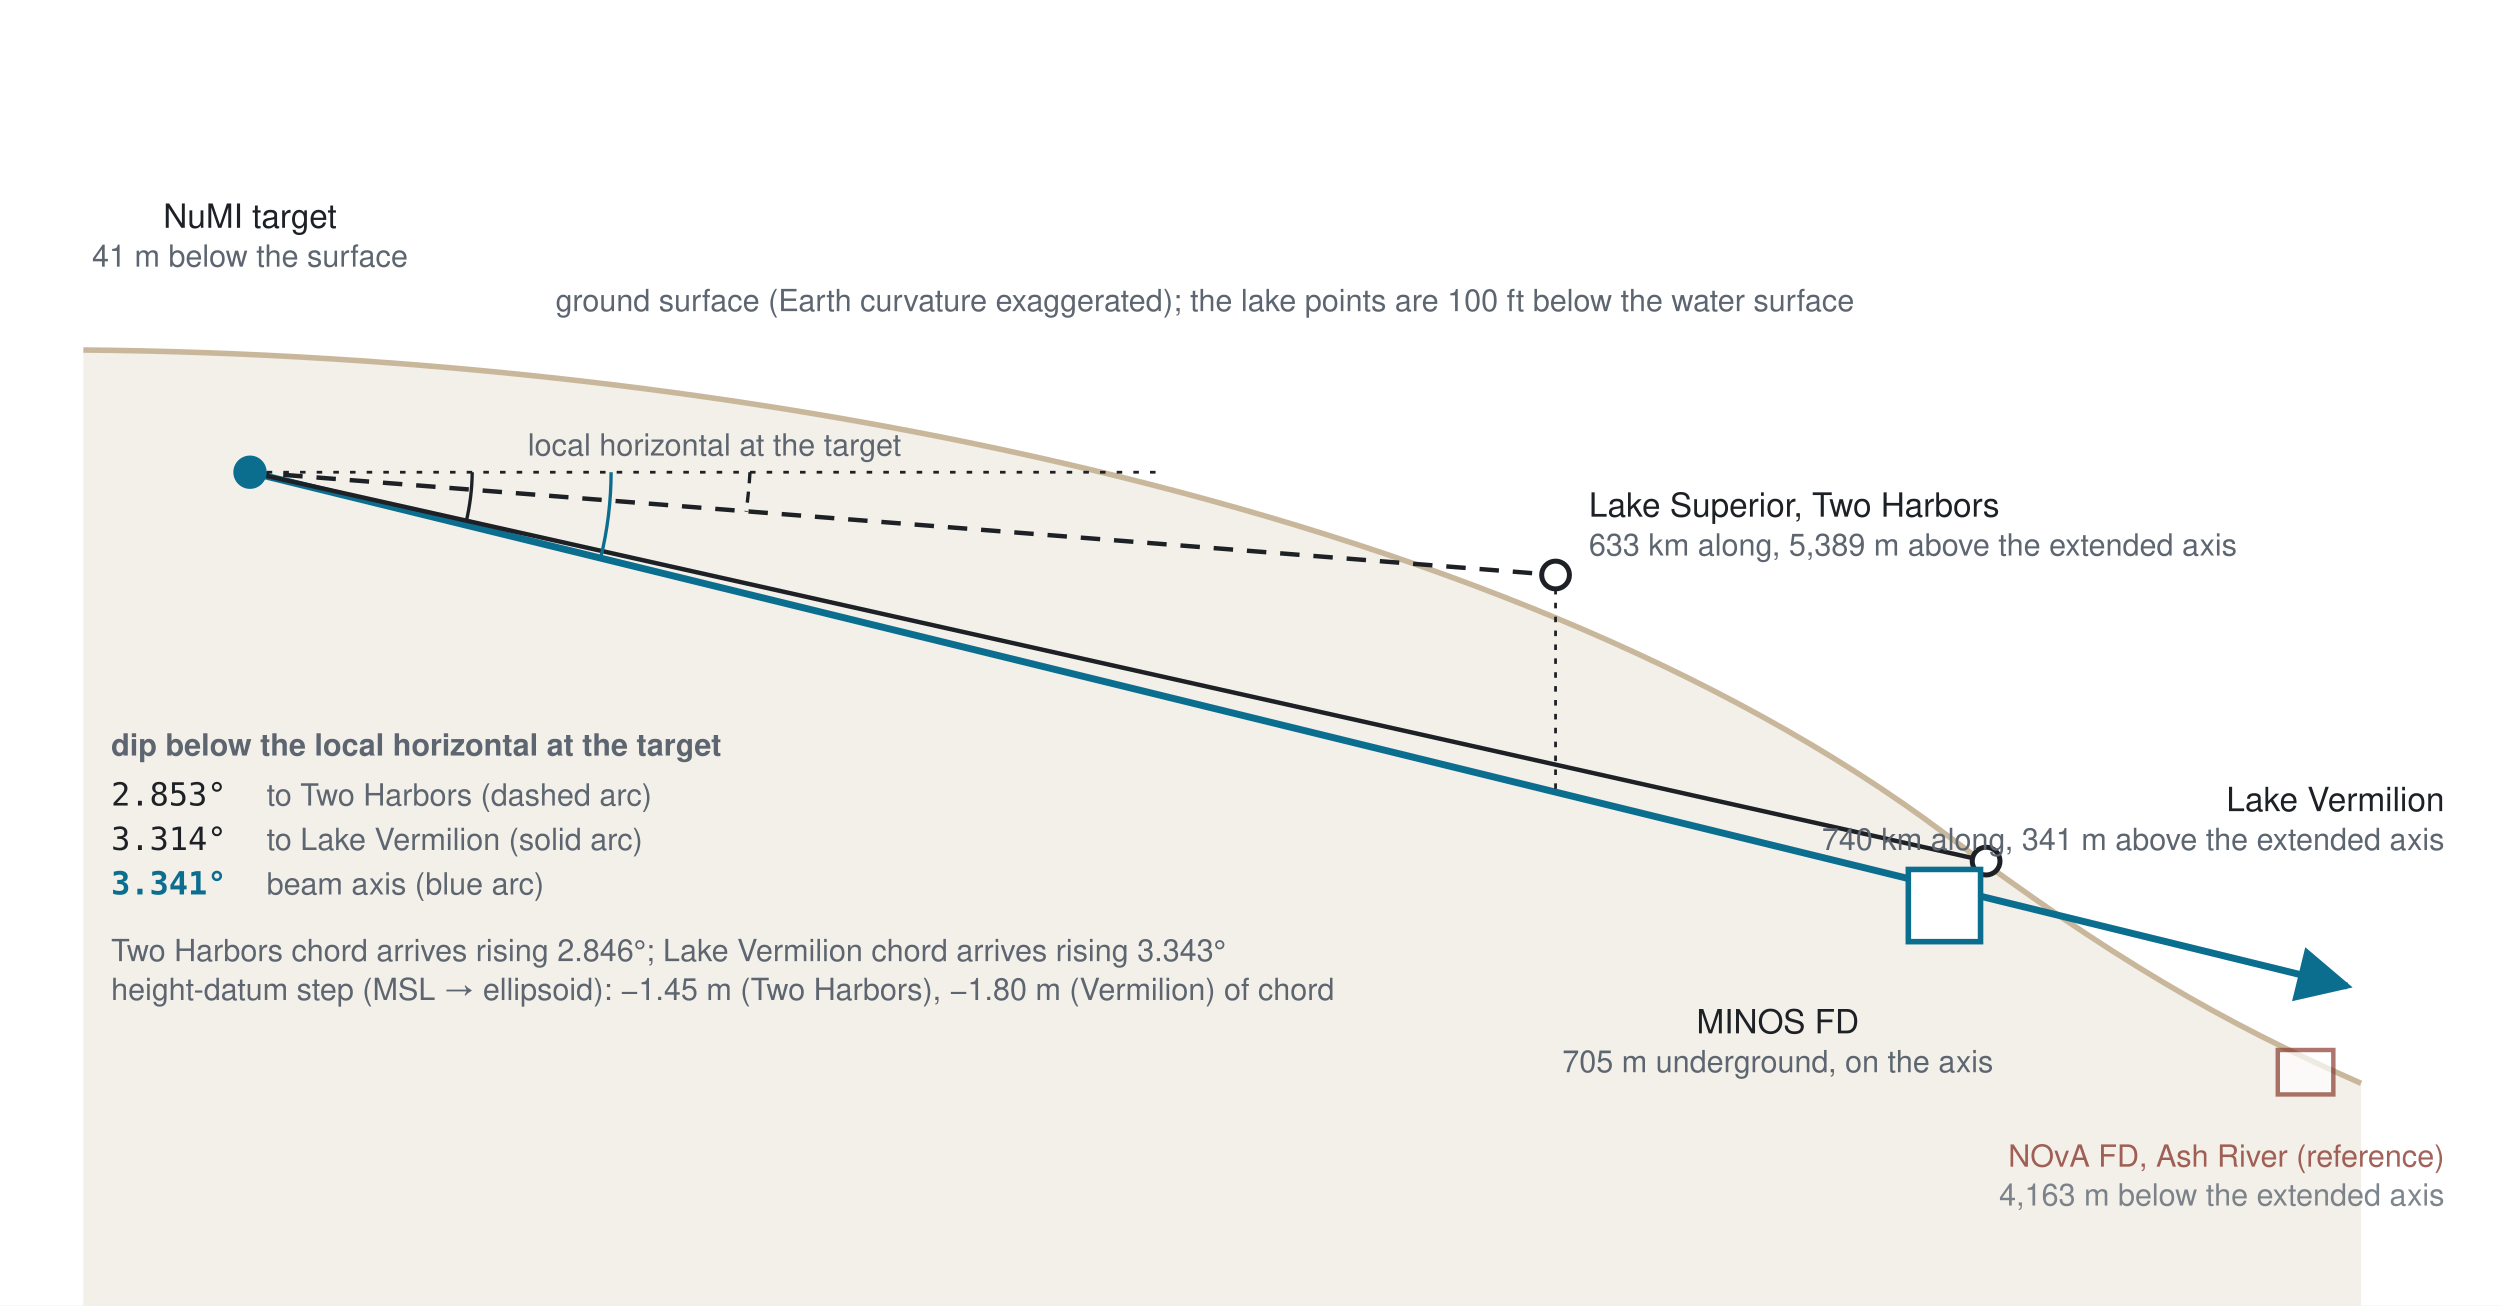
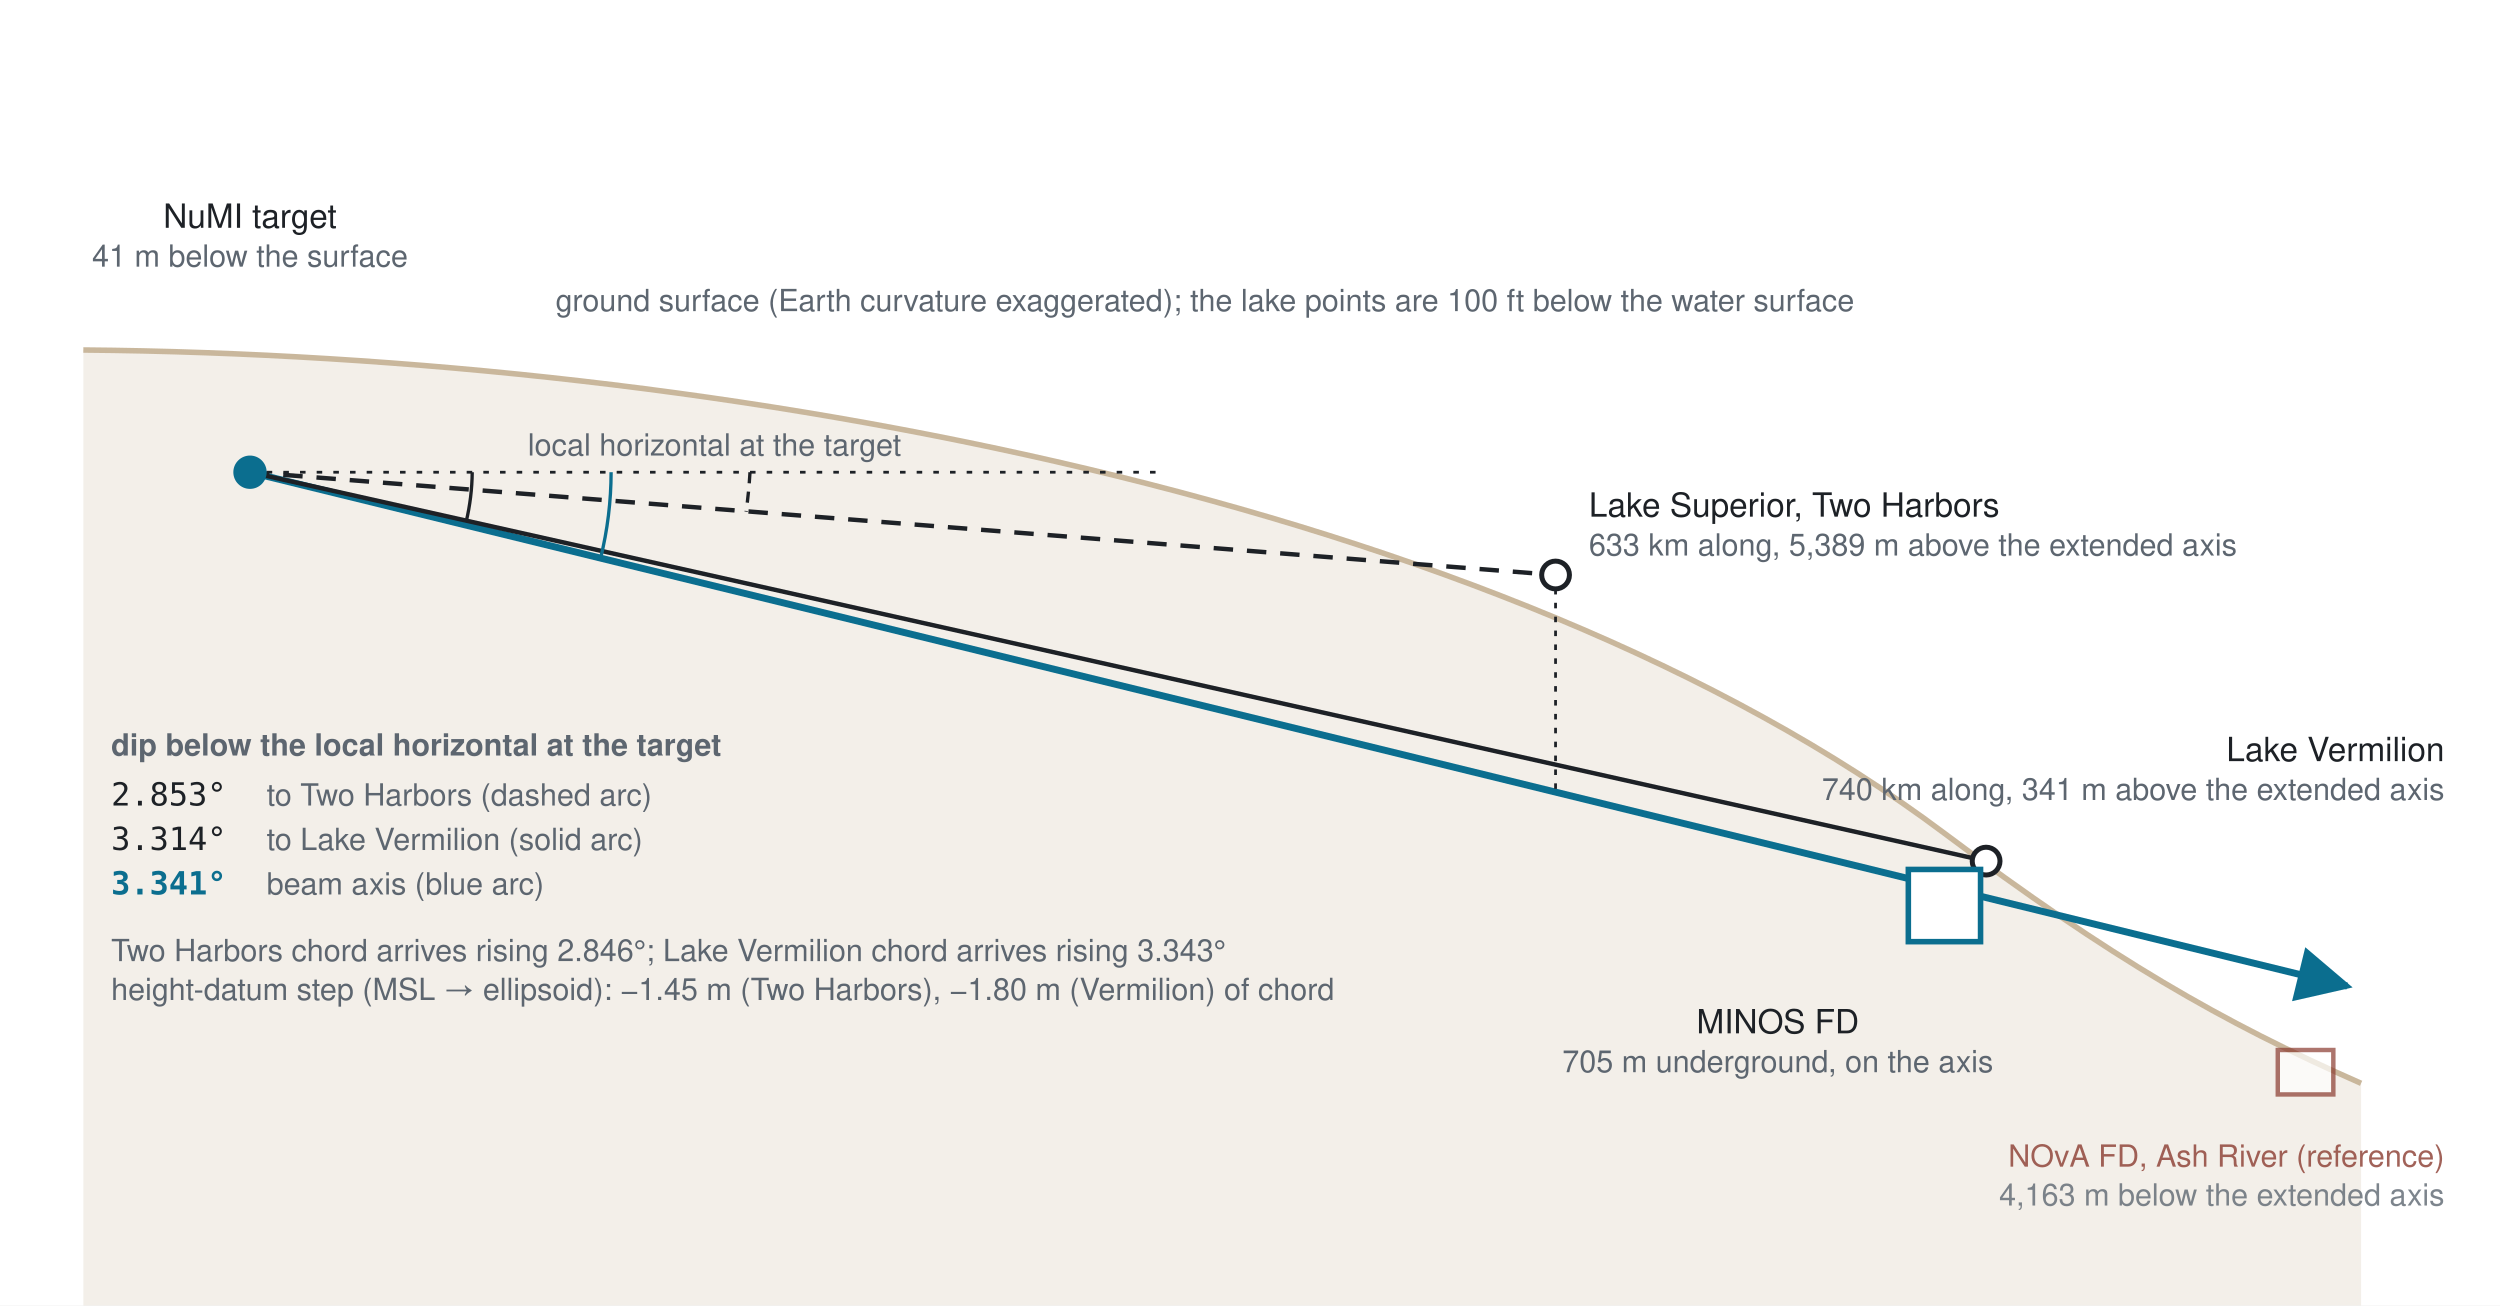
<svg xmlns="http://www.w3.org/2000/svg" width="900" height="470" viewBox="0 0 900 470" role="img" aria-label="Elevation view of the lake sites: both lie just under the ground surface above the extended beam axis, Two Harbors 5.4 km above the axis line at 633 km and Lake Vermilion 0.34 km above it at 740 km; the chords from the target dip 2.853 and 3.314 degrees against 3.341 degrees for the axis.">
  <style>
  svg { font-family: "IBM Plex Sans", "Helvetica Neue", Helvetica, Arial, sans-serif; }
  text { font-size: 12px; fill: #1d2126; }
  .small { font-size: 11px; fill: #5d6670; }
  .mono { font-family: "IBM Plex Mono", Menlo, Consolas, monospace; font-size: 11.5px; }
  .beam { stroke: #0b6e8f; }
  .beamtext { fill: #0b6e8f; font-weight: 600; }
  .fartext { fill: #8a3b2f; }
  .far { stroke: #8a3b2f; }
</style>
  <rect width="100%" height="100%" fill="#ffffff" />
  <defs>
    <marker id="arrbeamL2" viewBox="0 0 10 10" refX="9" refY="5" markerWidth="8" markerHeight="8" orient="auto-start-reverse">
      <path d="M 0 0 L 10 5 L 0 10 z" fill="#0b6e8f" />
    </marker>
  </defs>
  <path d="M 30 126 C 260 128, 540 180, 700 300 C 760 345, 800 368, 850 390 L 850 470 L 30 470 Z" fill="rgba(201,183,156,0.22)" stroke="none" />
  <path d="M 30 126 C 260 128, 540 180, 700 300 C 760 345, 800 368, 850 390" fill="none" stroke="#c9b79c" stroke-width="2" />
  <text class="small" x="200" y="112">ground surface (Earth curvature exaggerated); the lake points are 100 ft below the water surface</text>
  <line x1="90" y1="170" x2="420" y2="170" stroke="#1d2126" stroke-width="1" stroke-dasharray="2 4" />
  <text class="small" x="190" y="164">local horizontal at the target</text>
  <line class="beam" x1="90" y1="170" x2="845" y2="355" stroke-width="2.5" marker-end="url(#arrbeamL2)" />
  <line x1="90" y1="170" x2="560" y2="207" stroke="#1d2126" stroke-width="1.6" stroke-dasharray="7 5" />
  <line x1="90" y1="170" x2="715" y2="310" stroke="#1d2126" stroke-width="1.6" />
  <path d="M 270 170 A 180 180 0 0 1 268.6 184.2" fill="none" stroke="#1d2126" stroke-width="1.2" stroke-dasharray="4 3" />
  <path d="M 220 170 A 130 130 0 0 1 216.2 201.0" fill="none" stroke="#0b6e8f" stroke-width="1.2" />
  <path d="M 170 170 A 80 80 0 0 1 167.8 187.9" fill="none" stroke="#1d2126" stroke-width="1.2" />
  <text class="small" x="40" y="272" font-weight="600">dip below the local horizontal at the target</text>
  <text class="mono" x="40" y="290">2.853°</text>
  <text class="small" x="96" y="290">to Two Harbors (dashed arc)</text>
  <text class="mono" x="40" y="306">3.314°</text>
  <text class="small" x="96" y="306">to Lake Vermilion (solid arc)</text>
  <text class="mono beamtext" x="40" y="322">3.341°</text>
  <text class="small" x="96" y="322">beam axis (blue arc)</text>
  <text class="small" x="40" y="346">Two Harbors chord arrives rising 2.846°; Lake Vermilion chord arrives rising 3.343°</text>
  <text class="small" x="40" y="360">height-datum step (MSL → ellipsoid): −1.45 m (Two Harbors), −1.80 m (Vermilion) of chord</text>
  <circle cx="90" cy="170" r="6" fill="#0b6e8f" />
  <text x="90" y="82" text-anchor="middle">NuMI target</text>
  <text class="small" x="90" y="96" text-anchor="middle">41 m below the surface</text>
  <circle cx="560" cy="207" r="5" fill="#ffffff" stroke="#1d2126" stroke-width="1.8" />
  <line x1="560" y1="212" x2="560" y2="286" stroke="#1d2126" stroke-width="1" stroke-dasharray="2 3" />
  <text x="572" y="186">Lake Superior, Two Harbors</text>
  <text class="small" x="572" y="200">633 km along, 5,389 m above the extended axis</text>
  <circle cx="715" cy="310" r="5" fill="#ffffff" stroke="#1d2126" stroke-width="1.8" />
-   <text x="880" y="292" text-anchor="end">Lake Vermilion</text>
-   <text class="small" x="880" y="306" text-anchor="end">740 km along, 341 m above the extended axis</text>
+   <text x="880" y="274" text-anchor="end">Lake Vermilion</text>
+   <text class="small" x="880" y="288" text-anchor="end">740 km along, 341 m above the extended axis</text>
  <rect x="687" y="313" width="26" height="26" fill="#ffffff" stroke="#0b6e8f" stroke-width="2" />
  <text x="640" y="372" text-anchor="middle">MINOS FD</text>
  <text class="small" x="640" y="386" text-anchor="middle">705 m underground, on the axis</text>
  <rect x="820" y="378" width="20" height="16" fill="#ffffff" stroke="#8a3b2f" stroke-width="1.6" opacity="0.7" />
  <text class="small fartext" x="880" y="420" text-anchor="end" opacity="0.8">NOvA FD, Ash River (reference)</text>
  <text class="small" x="880" y="434" text-anchor="end" opacity="0.8">4,163 m below the extended axis</text>
</svg>
